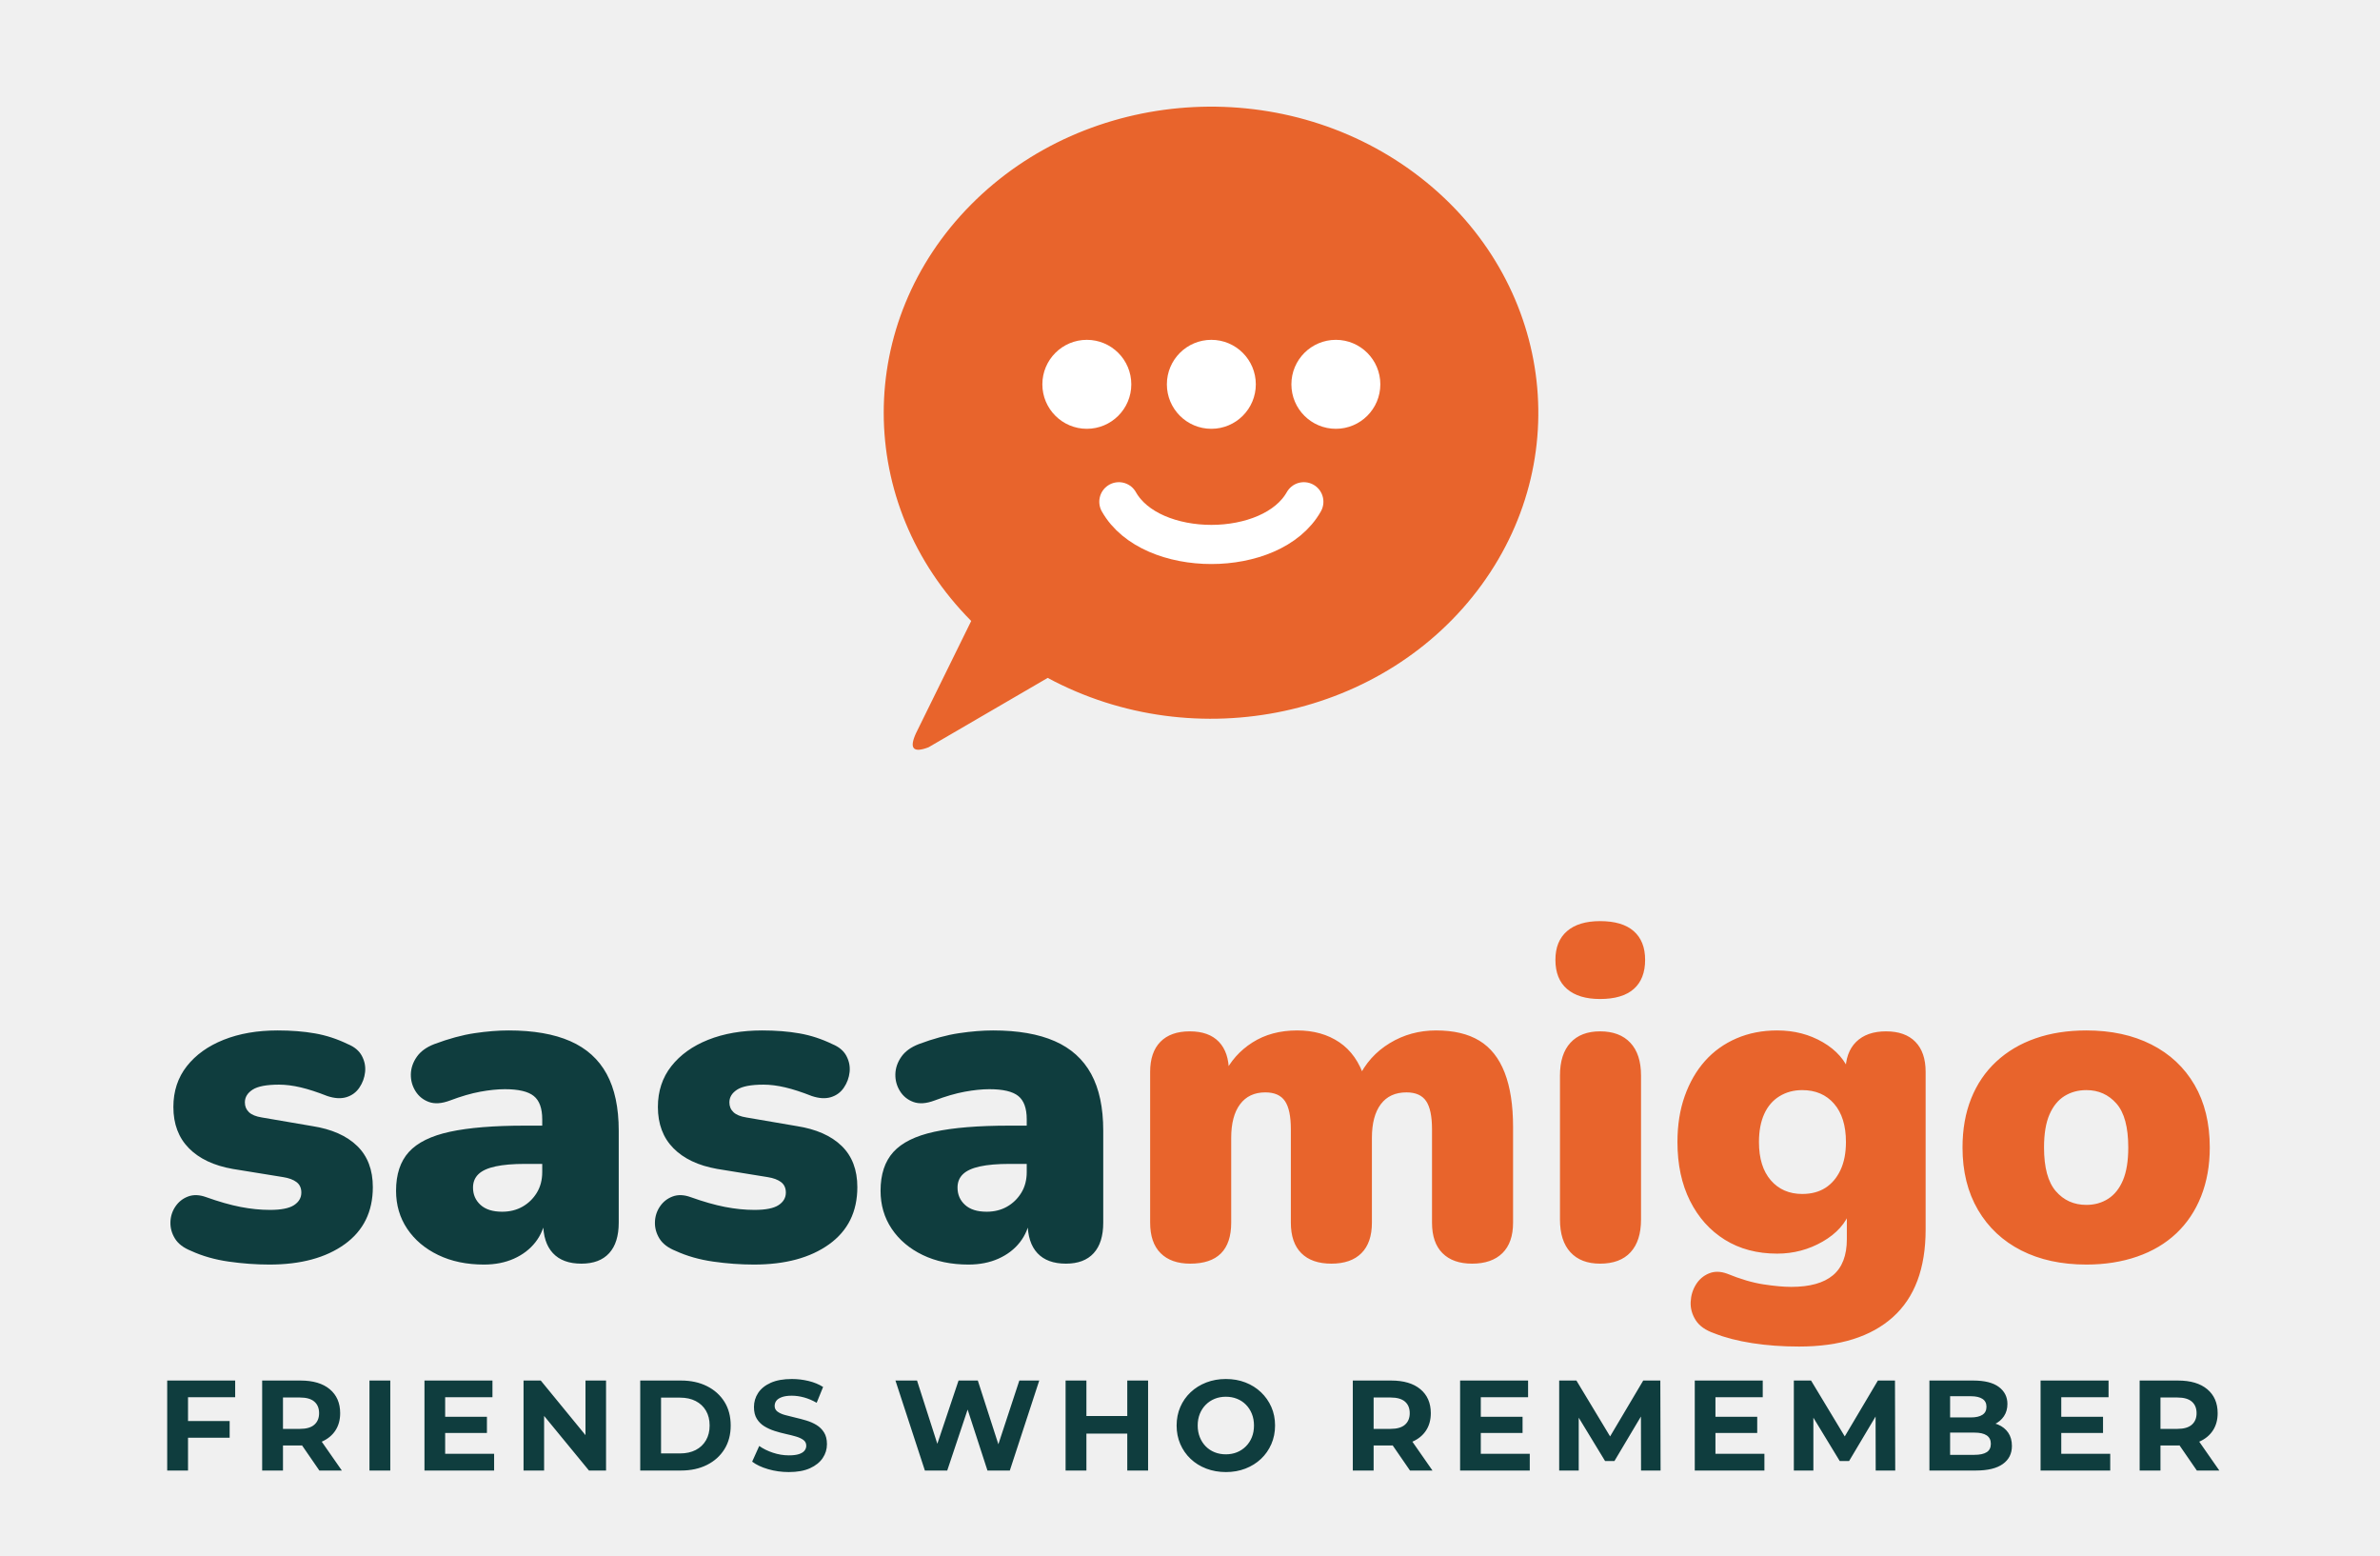
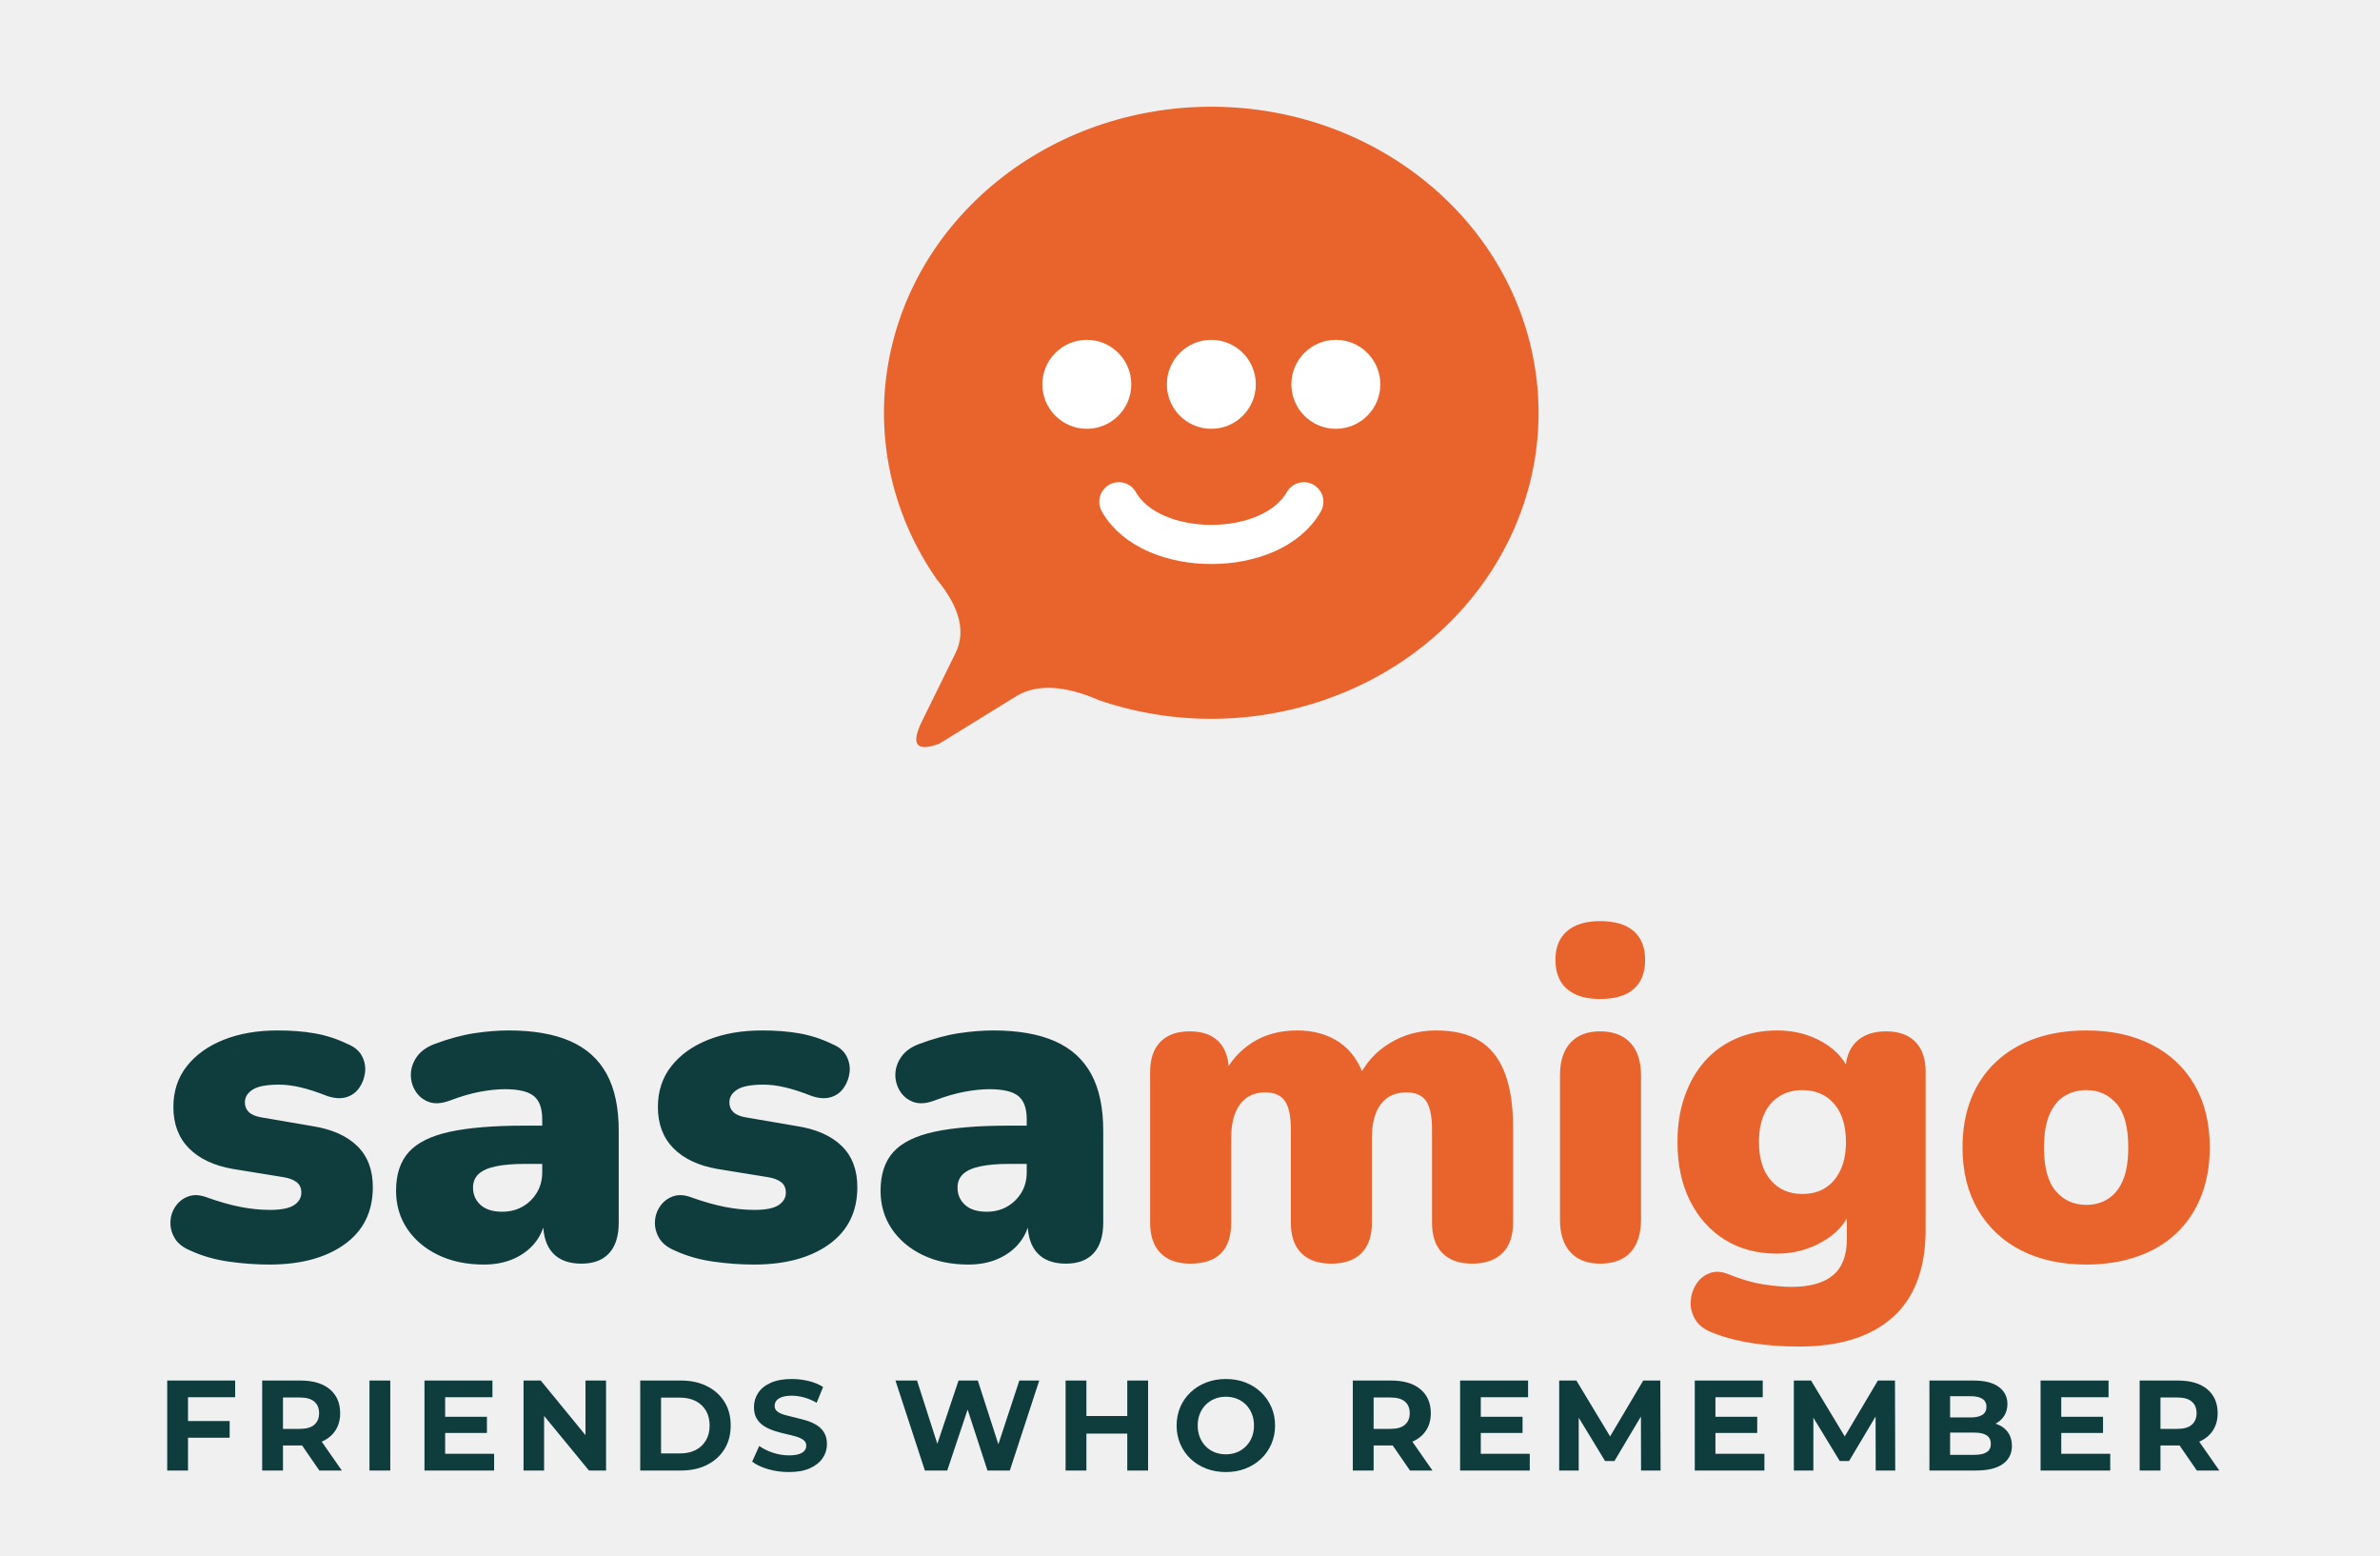
<svg xmlns="http://www.w3.org/2000/svg" viewBox="0 0 669 437" width="669" height="437" role="img" aria-label="Sasamigo — Friends who remember">
  <g transform="translate(234.50 24.00) scale(1)">
-     <path d="M60 166.5A92 86 0 1 0 38.5 150.5L23 182Q20 188.5 26.5 186L60 166.5Z" fill="#E8642C" />
+     <path d="M74.5 172.8A92 86 0 1 0 28.8 138.8Q38.5 150.5 34.1 159.5L24.5 179Q20 188.5 29.5 185L51.4 171.5Q60 166.5 74.5 172.8Z" fill="#E8642C" />
    <circle cx="71" cy="84" r="12.5" fill="#FFFFFF" />
    <circle cx="106" cy="84" r="12.5" fill="#FFFFFF" />
    <circle cx="141" cy="84" r="12.5" fill="#FFFFFF" />
    <path d="M80 117C89 133 123 133 132 117" fill="none" stroke="#FFFFFF" stroke-width="11" stroke-linecap="round" />
  </g>
  <path d="M75.744 355.36Q70.112 355.36 64.288 354.528Q58.464 353.696 53.728 351.52Q50.528 350.24 49.184 348.064Q47.84 345.888 47.904 343.456Q47.968 341.024 49.312 339.04Q50.656 337.056 52.896 336.224Q55.136 335.392 57.952 336.416Q63.328 338.336 67.616 339.168Q71.904 340.0 75.872 340.0Q80.608 340.0 82.656 338.656Q84.704 337.312 84.704 335.136Q84.704 333.216 83.36 332.192Q82.016 331.168 79.584 330.784L65.376 328.48Q57.44 327.072 53.088 322.656Q48.736 318.24 48.736 311.072Q48.736 304.416 52.512 299.616Q56.288 294.816 62.88 292.192Q69.472 289.568 78.048 289.568Q83.808 289.568 88.544 290.4Q93.28 291.232 97.76 293.408Q100.576 294.56 101.728 296.736Q102.88 298.912 102.624 301.28Q102.368 303.648 101.024 305.632Q99.68 307.616 97.376 308.32Q95.072 309.024 92.0 308.0Q87.776 306.336 84.512 305.568Q81.248 304.8 78.432 304.8Q73.184 304.8 71.008 306.208Q68.832 307.616 68.832 309.792Q68.832 311.456 69.984 312.544Q71.136 313.632 73.568 314.016L87.776 316.448Q95.968 317.728 100.384 322.016Q104.8 326.304 104.8 333.6Q104.8 343.968 96.864 349.664Q88.928 355.36 75.744 355.36Z M136.032 355.36Q128.736 355.36 123.168 352.672Q117.6 349.984 114.464 345.312Q111.328 340.64 111.328 334.624Q111.328 327.712 114.912 323.744Q118.496 319.776 126.432 318.048Q134.368 316.32 147.552 316.32H154.592V327.072H147.552Q142.56 327.072 139.296 327.776Q136.032 328.48 134.496 329.952Q132.96 331.424 132.96 333.728Q132.96 336.672 135.072 338.592Q137.184 340.512 141.152 340.512Q144.352 340.512 146.848 339.104Q149.344 337.696 150.88 335.2Q152.416 332.704 152.416 329.376V314.528Q152.416 309.92 150.048 308.0Q147.68 306.08 141.92 306.08Q138.848 306.08 135.008 306.784Q131.168 307.488 126.432 309.28Q122.976 310.56 120.544 309.664Q118.112 308.768 116.768 306.592Q115.424 304.416 115.488 301.856Q115.552 299.296 117.152 296.992Q118.752 294.688 122.08 293.408Q128.224 291.104 133.408 290.336Q138.592 289.568 142.944 289.568Q153.44 289.568 160.288 292.576Q167.136 295.584 170.528 301.792Q173.92 308.0 173.92 317.728V343.584Q173.92 349.216 171.232 352.16Q168.544 355.104 163.424 355.104Q158.176 355.104 155.424 352.16Q152.672 349.216 152.672 343.584V340.256L153.44 342.048Q152.8 346.144 150.496 349.088Q148.192 352.032 144.48 353.696Q140.768 355.36 136.032 355.36Z M211.936 355.36Q206.304 355.36 200.48 354.528Q194.656 353.696 189.92 351.52Q186.72 350.24 185.376 348.064Q184.032 345.888 184.096 343.456Q184.16 341.024 185.504 339.04Q186.848 337.056 189.088 336.224Q191.328 335.392 194.144 336.416Q199.52 338.336 203.808 339.168Q208.096 340.0 212.064 340.0Q216.8 340.0 218.848 338.656Q220.896 337.312 220.896 335.136Q220.896 333.216 219.552 332.192Q218.208 331.168 215.776 330.784L201.568 328.48Q193.632 327.072 189.28 322.656Q184.928 318.24 184.928 311.072Q184.928 304.416 188.704 299.616Q192.48 294.816 199.072 292.192Q205.664 289.568 214.24 289.568Q220.0 289.568 224.736 290.4Q229.472 291.232 233.952 293.408Q236.768 294.56 237.92 296.736Q239.072 298.912 238.816 301.28Q238.56 303.648 237.216 305.632Q235.872 307.616 233.568 308.32Q231.264 309.024 228.192 308.0Q223.968 306.336 220.704 305.568Q217.44 304.8 214.624 304.8Q209.376 304.8 207.2 306.208Q205.024 307.616 205.024 309.792Q205.024 311.456 206.176 312.544Q207.328 313.632 209.76 314.016L223.968 316.448Q232.16 317.728 236.576 322.016Q240.992 326.304 240.992 333.6Q240.992 343.968 233.056 349.664Q225.12 355.36 211.936 355.36Z M272.224 355.36Q264.928 355.36 259.36 352.672Q253.792 349.984 250.656 345.312Q247.52 340.64 247.52 334.624Q247.52 327.712 251.104 323.744Q254.688 319.776 262.624 318.048Q270.56 316.32 283.744 316.32H290.784V327.072H283.744Q278.752 327.072 275.488 327.776Q272.224 328.48 270.688 329.952Q269.152 331.424 269.152 333.728Q269.152 336.672 271.264 338.592Q273.376 340.512 277.344 340.512Q280.544 340.512 283.04 339.104Q285.536 337.696 287.072 335.2Q288.608 332.704 288.608 329.376V314.528Q288.608 309.92 286.24 308.0Q283.872 306.08 278.112 306.08Q275.04 306.08 271.2 306.784Q267.36 307.488 262.624 309.28Q259.168 310.56 256.736 309.664Q254.304 308.768 252.96 306.592Q251.616 304.416 251.68 301.856Q251.744 299.296 253.344 296.992Q254.944 294.688 258.272 293.408Q264.416 291.104 269.6 290.336Q274.784 289.568 279.136 289.568Q289.632 289.568 296.48 292.576Q303.328 295.584 306.72 301.792Q310.112 308.0 310.112 317.728V343.584Q310.112 349.216 307.424 352.16Q304.736 355.104 299.616 355.104Q294.368 355.104 291.616 352.16Q288.864 349.216 288.864 343.584V340.256L289.632 342.048Q288.992 346.144 286.688 349.088Q284.384 352.032 280.672 353.696Q276.96 355.36 272.224 355.36Z" fill="#0F3D3E" />
  <path d="M334.56 355.104Q329.184 355.104 326.24 352.16Q323.296 349.216 323.296 343.584V301.216Q323.296 295.712 326.176 292.768Q329.056 289.824 334.432 289.824Q339.808 289.824 342.624 292.768Q345.44 295.712 345.44 301.216V308.256L344.032 301.984Q346.72 296.352 352.032 292.96Q357.344 289.568 364.64 289.568Q371.552 289.568 376.48 292.896Q381.408 296.224 383.584 303.008H381.792Q384.736 296.736 390.624 293.152Q396.512 289.568 403.68 289.568Q411.104 289.568 415.84 292.448Q420.576 295.328 422.944 301.408Q425.312 307.488 425.312 316.704V343.584Q425.312 349.216 422.304 352.16Q419.296 355.104 413.792 355.104Q408.416 355.104 405.472 352.16Q402.528 349.216 402.528 343.584V317.344Q402.528 311.84 400.864 309.408Q399.2 306.976 395.36 306.976Q390.624 306.976 388.128 310.304Q385.632 313.632 385.632 319.776V343.584Q385.632 349.216 382.688 352.16Q379.744 355.104 374.24 355.104Q368.736 355.104 365.792 352.16Q362.848 349.216 362.848 343.584V317.344Q362.848 311.84 361.184 309.408Q359.52 306.976 355.68 306.976Q351.072 306.976 348.576 310.304Q346.08 313.632 346.08 319.776V343.584Q346.08 355.104 334.56 355.104Z M449.76 355.104Q444.384 355.104 441.44 351.904Q438.496 348.704 438.496 342.688V302.24Q438.496 296.224 441.44 293.024Q444.384 289.824 449.76 289.824Q455.264 289.824 458.272 293.024Q461.28 296.224 461.28 302.24V342.688Q461.28 348.704 458.336 351.904Q455.392 355.104 449.76 355.104ZM449.76 280.736Q443.744 280.736 440.48 277.92Q437.216 275.104 437.216 269.728Q437.216 264.48 440.48 261.664Q443.744 258.848 449.76 258.848Q456.032 258.848 459.232 261.664Q462.432 264.48 462.432 269.728Q462.432 275.104 459.232 277.92Q456.032 280.736 449.76 280.736Z M505.696 378.4Q498.656 378.4 492.512 377.44Q486.368 376.48 481.888 374.688Q478.176 373.408 476.64 370.976Q475.104 368.544 475.232 365.856Q475.36 363.168 476.704 360.992Q478.048 358.816 480.352 357.856Q482.656 356.896 485.472 357.92Q491.104 360.224 495.712 360.928Q500.32 361.632 503.52 361.632Q511.328 361.632 515.232 358.368Q519.136 355.104 519.136 348.192V340.128H520.16Q518.24 345.504 512.352 348.896Q506.464 352.288 499.552 352.288Q491.104 352.288 484.832 348.384Q478.56 344.48 475.04 337.44Q471.52 330.4 471.52 320.928Q471.52 313.76 473.568 308.0Q475.616 302.24 479.264 298.144Q482.912 294.048 488.096 291.808Q493.28 289.568 499.552 289.568Q506.72 289.568 512.416 292.896Q518.112 296.224 520.032 301.6L518.752 306.848V301.216Q518.752 295.712 521.76 292.768Q524.768 289.824 530.144 289.824Q535.52 289.824 538.4 292.768Q541.28 295.712 541.28 301.216V345.504Q541.28 361.888 532.064 370.144Q522.848 378.4 505.696 378.4ZM506.592 335.52Q510.432 335.52 513.12 333.792Q515.808 332.064 517.344 328.8Q518.88 325.536 518.88 320.928Q518.88 314.016 515.552 310.176Q512.224 306.336 506.592 306.336Q503.008 306.336 500.192 308.064Q497.376 309.792 495.904 313.056Q494.432 316.32 494.432 320.928Q494.432 327.84 497.76 331.68Q501.088 335.52 506.592 335.52Z M586.464 355.36Q575.968 355.36 568.16 351.392Q560.352 347.424 556.0 340.0Q551.648 332.576 551.648 322.464Q551.648 314.784 554.08 308.704Q556.512 302.624 561.12 298.336Q565.728 294.048 572.128 291.808Q578.528 289.568 586.464 289.568Q596.96 289.568 604.768 293.536Q612.576 297.504 616.864 304.864Q621.152 312.224 621.152 322.464Q621.152 330.016 618.72 336.16Q616.288 342.304 611.744 346.592Q607.2 350.88 600.736 353.12Q594.272 355.36 586.464 355.36ZM586.464 338.592Q589.92 338.592 592.608 336.864Q595.296 335.136 596.768 331.616Q598.24 328.096 598.24 322.464Q598.24 313.888 594.912 310.112Q591.584 306.336 586.464 306.336Q583.008 306.336 580.32 308.0Q577.632 309.664 576.096 313.184Q574.56 316.704 574.56 322.464Q574.56 330.912 577.888 334.752Q581.216 338.592 586.464 338.592Z" fill="#E8642C" />
  <path d="M46.998 413.238V387.952H66.107V392.648H52.85V413.238ZM52.417 404.026V399.331H64.554V404.026Z M73.693 413.238V387.952H84.493Q89.767 387.952 92.693 390.39Q95.619 392.829 95.619 397.127Q95.619 399.945 94.282 401.986Q92.946 404.026 90.489 405.11Q88.033 406.194 84.638 406.194H76.944L79.544 403.629V413.238ZM89.767 413.238 83.446 404.063H89.695L96.088 413.238ZM79.544 404.279 76.944 401.534H84.313Q87.022 401.534 88.358 400.36Q89.695 399.186 89.695 397.127Q89.695 395.032 88.358 393.876Q87.022 392.72 84.313 392.72H76.944L79.544 389.939Z M103.855 413.238V387.952H109.707V413.238Z M119.315 413.238V387.952H138.424V392.648H125.131V408.542H138.893V413.238ZM124.697 402.69V398.139H136.871V402.69Z M147.165 413.238V387.952H152.006L166.924 406.158H164.576V387.952H170.356V413.238H165.552L150.597 395.032H152.945V413.238Z M179.965 413.238V387.952H191.451Q195.569 387.952 198.712 389.523Q201.855 391.095 203.625 393.912Q205.395 396.73 205.395 400.595Q205.395 404.424 203.625 407.259Q201.855 410.095 198.712 411.666Q195.569 413.238 191.451 413.238ZM185.816 408.433H191.162Q193.691 408.433 195.551 407.476Q197.412 406.519 198.441 404.749Q199.471 402.979 199.471 400.595Q199.471 398.175 198.441 396.423Q197.412 394.671 195.551 393.714Q193.691 392.756 191.162 392.756H185.816Z M221.722 413.671Q218.688 413.671 215.906 412.858Q213.125 412.046 211.427 410.745L213.414 406.338Q215.039 407.494 217.261 408.235Q219.482 408.975 221.758 408.975Q223.492 408.975 224.558 408.632Q225.623 408.289 226.129 407.675Q226.635 407.061 226.635 406.266Q226.635 405.255 225.84 404.659Q225.045 404.063 223.745 403.683Q222.444 403.304 220.873 402.961Q219.302 402.618 217.73 402.112Q216.159 401.606 214.859 400.812Q213.558 400.017 212.746 398.716Q211.933 397.416 211.933 395.393Q211.933 393.226 213.107 391.438Q214.281 389.65 216.647 388.584Q219.013 387.519 222.589 387.519Q224.973 387.519 227.285 388.078Q229.597 388.638 231.367 389.758L229.561 394.201Q227.791 393.19 226.021 392.702Q224.251 392.214 222.553 392.214Q220.855 392.214 219.771 392.612Q218.688 393.009 218.218 393.641Q217.749 394.273 217.749 395.104Q217.749 396.08 218.543 396.676Q219.338 397.272 220.638 397.633Q221.939 397.994 223.51 398.355Q225.081 398.716 226.653 399.186Q228.224 399.656 229.524 400.45Q230.825 401.245 231.638 402.545Q232.45 403.846 232.45 405.833Q232.45 407.964 231.258 409.734Q230.066 411.504 227.7 412.587Q225.334 413.671 221.722 413.671Z M259.976 413.238 251.704 387.952H257.772L264.96 410.348H261.926L269.44 387.952H274.858L282.082 410.348H279.157L286.526 387.952H292.124L283.852 413.238H277.567L271.174 393.587H272.835L266.261 413.238Z M316.868 413.238V387.952H322.72V413.238ZM299.53 413.238V387.952H305.381V413.238ZM304.948 402.871V397.922H317.302V402.871Z M344.61 413.671Q341.612 413.671 339.065 412.696Q336.519 411.721 334.659 409.951Q332.798 408.181 331.769 405.796Q330.739 403.412 330.739 400.595Q330.739 397.777 331.769 395.393Q332.798 393.009 334.677 391.239Q336.555 389.469 339.084 388.494Q341.612 387.519 344.574 387.519Q347.572 387.519 350.083 388.494Q352.593 389.469 354.454 391.239Q356.314 393.009 357.361 395.375Q358.409 397.741 358.409 400.595Q358.409 403.412 357.361 405.815Q356.314 408.217 354.454 409.969Q352.593 411.721 350.083 412.696Q347.572 413.671 344.61 413.671ZM344.574 408.686Q346.272 408.686 347.699 408.108Q349.126 407.53 350.209 406.447Q351.293 405.363 351.889 403.882Q352.485 402.401 352.485 400.595Q352.485 398.789 351.889 397.308Q351.293 395.827 350.227 394.743Q349.162 393.659 347.717 393.081Q346.272 392.503 344.574 392.503Q342.876 392.503 341.45 393.081Q340.023 393.659 338.939 394.743Q337.855 395.827 337.259 397.308Q336.663 398.789 336.663 400.595Q336.663 402.365 337.259 403.864Q337.855 405.363 338.921 406.447Q339.987 407.53 341.431 408.108Q342.876 408.686 344.574 408.686Z M380.263 413.238V387.952H391.064Q396.337 387.952 399.263 390.39Q402.189 392.829 402.189 397.127Q402.189 399.945 400.853 401.986Q399.516 404.026 397.06 405.11Q394.604 406.194 391.208 406.194H383.514L386.115 403.629V413.238ZM396.337 413.238 390.016 404.063H396.265L402.659 413.238ZM386.115 404.279 383.514 401.534H390.883Q393.592 401.534 394.929 400.36Q396.265 399.186 396.265 397.127Q396.265 395.032 394.929 393.876Q393.592 392.72 390.883 392.72H383.514L386.115 389.939Z M410.425 413.238V387.952H429.534V392.648H416.241V408.542H430.004V413.238ZM415.807 402.69V398.139H427.981V402.69Z M438.276 413.238V387.952H443.116L453.88 405.796H451.316L461.9 387.952H466.704L466.776 413.238H461.285L461.249 396.369H462.261L453.808 410.565H451.171L442.538 396.369H443.766V413.238Z M476.385 413.238V387.952H495.493V392.648H482.2V408.542H495.963V413.238ZM481.767 402.69V398.139H493.94V402.69Z M504.235 413.238V387.952H509.075L519.84 405.796H517.275L527.859 387.952H532.663L532.735 413.238H527.245L527.209 396.369H528.22L519.768 410.565H517.131L508.497 396.369H509.726V413.238Z M542.344 413.238V387.952H554.698Q559.466 387.952 561.868 389.758Q564.27 391.564 564.27 394.526Q564.27 396.513 563.295 397.976Q562.32 399.439 560.622 400.234Q558.924 401.028 556.721 401.028L557.407 399.547Q559.791 399.547 561.633 400.324Q563.476 401.101 564.505 402.618Q565.535 404.135 565.535 406.338Q565.535 409.589 562.97 411.413Q560.405 413.238 555.42 413.238ZM548.16 408.831H554.987Q557.263 408.831 558.437 408.09Q559.611 407.35 559.611 405.724Q559.611 404.135 558.437 403.358Q557.263 402.582 554.987 402.582H547.726V398.319H553.975Q556.107 398.319 557.245 397.579Q558.382 396.838 558.382 395.321Q558.382 393.84 557.245 393.099Q556.107 392.359 553.975 392.359H548.16Z M573.59 413.238V387.952H592.699V392.648H579.406V408.542H593.168V413.238ZM578.972 402.69V398.139H591.145V402.69Z M601.44 413.238V387.952H612.241Q617.515 387.952 620.441 390.39Q623.366 392.829 623.366 397.127Q623.366 399.945 622.03 401.986Q620.693 404.026 618.237 405.11Q615.781 406.194 612.385 406.194H604.691L607.292 403.629V413.238ZM617.515 413.238 611.193 404.063H617.442L623.836 413.238ZM607.292 404.279 604.691 401.534H612.06Q614.769 401.534 616.106 400.36Q617.442 399.186 617.442 397.127Q617.442 395.032 616.106 393.876Q614.769 392.72 612.06 392.72H604.691L607.292 389.939Z" fill="#0F3D3E" />
</svg>
